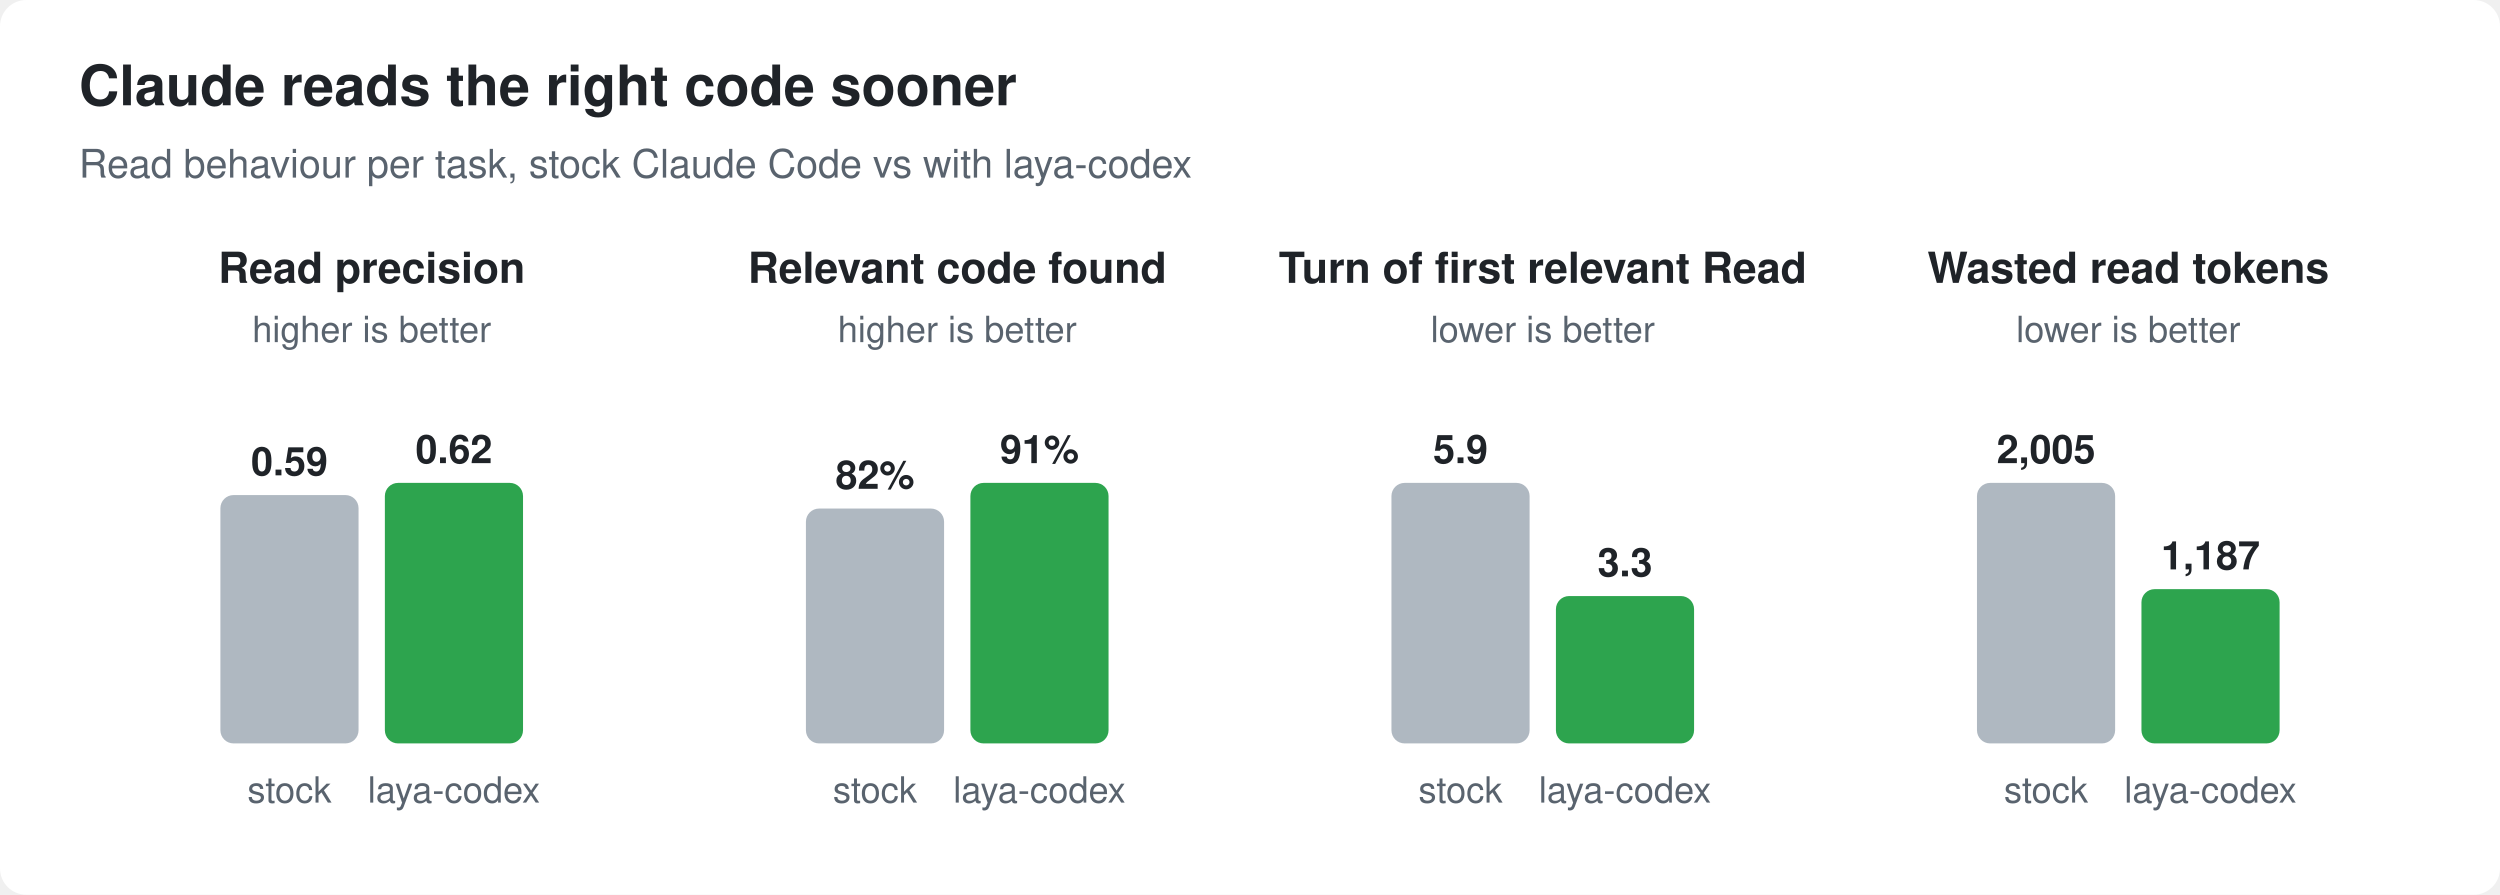
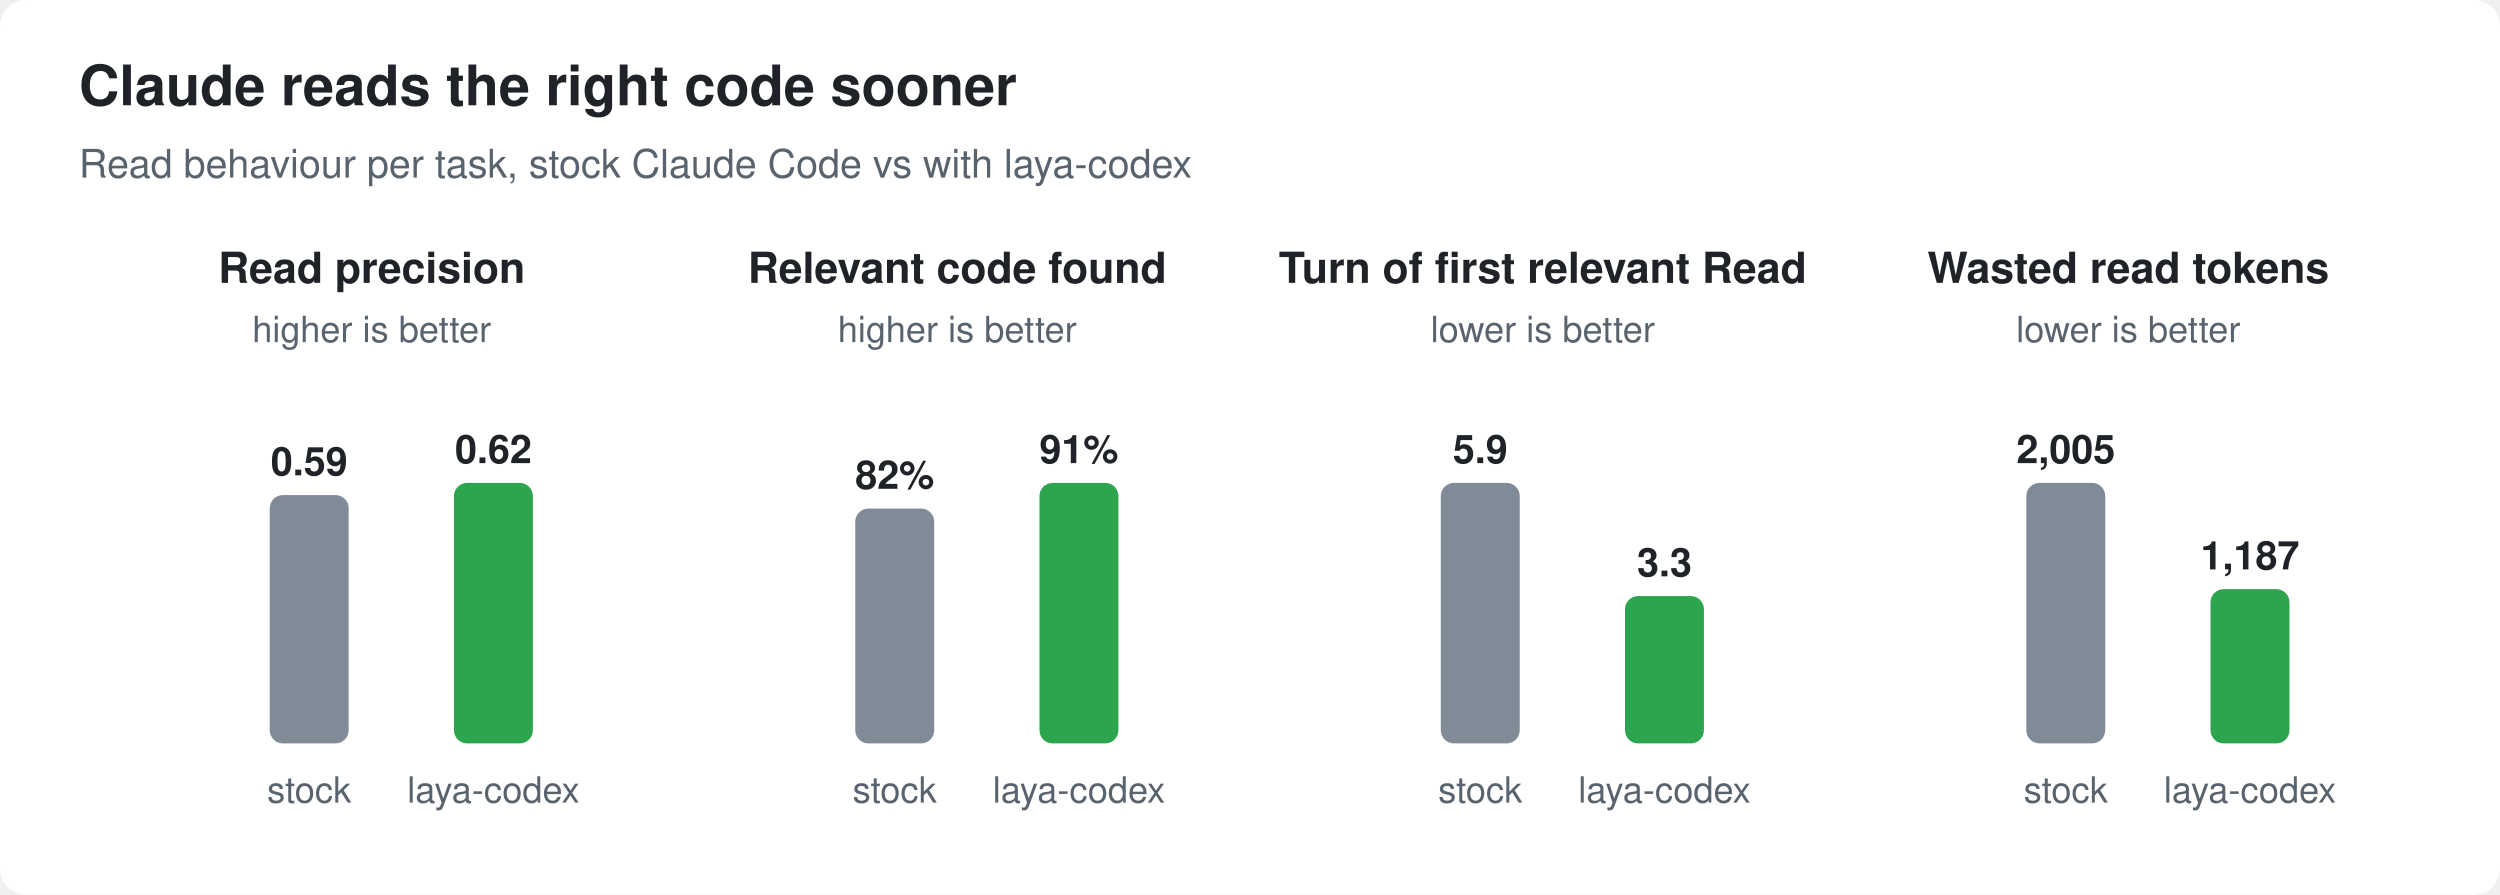
<svg xmlns="http://www.w3.org/2000/svg" width="760" height="272" viewBox="0 0 760 272" role="img" aria-label="laya-codex benchmark: read behaviour">
  <rect width="760" height="272" rx="8" fill="#ffffff" />
  <text x="24.0" y="32.0" font-family="-apple-system,BlinkMacSystemFont,'Segoe UI',Helvetica,Arial,sans-serif" font-size="17" fill="#1f2328" text-anchor="start" font-weight="600">Claude reads the right code sooner</text>
  <text x="24.0" y="54.0" font-family="-apple-system,BlinkMacSystemFont,'Segoe UI',Helvetica,Arial,sans-serif" font-size="12" fill="#59636e" text-anchor="start" font-weight="normal">Read behaviour per task, stock Claude Code vs with laya-codex</text>
  <text x="113.0" y="86.0" font-family="-apple-system,BlinkMacSystemFont,'Segoe UI',Helvetica,Arial,sans-serif" font-size="13" fill="#1f2328" text-anchor="middle" font-weight="600">Read precision</text>
  <text x="113.0" y="104.0" font-family="-apple-system,BlinkMacSystemFont,'Segoe UI',Helvetica,Arial,sans-serif" font-size="11" fill="#59636e" text-anchor="middle" font-weight="normal">higher is better</text>
-   <rect x="67.0" y="150.5" width="42" height="75.5" rx="4" fill="#afb8c1" />
-   <text x="88.0" y="144.5" font-family="-apple-system,BlinkMacSystemFont,'Segoe UI',Helvetica,Arial,sans-serif" font-size="12" fill="#1f2328" text-anchor="middle" font-weight="600">0.59</text>
-   <text x="88.0" y="244.0" font-family="-apple-system,BlinkMacSystemFont,'Segoe UI',Helvetica,Arial,sans-serif" font-size="11" fill="#59636e" text-anchor="middle" font-weight="normal">stock</text>
-   <rect x="117.0" y="146.8" width="42" height="79.2" rx="4" fill="#2da44e" />
-   <text x="138.0" y="140.8" font-family="-apple-system,BlinkMacSystemFont,'Segoe UI',Helvetica,Arial,sans-serif" font-size="12" fill="#1f2328" text-anchor="middle" font-weight="600">0.62</text>
-   <text x="138.0" y="244.0" font-family="-apple-system,BlinkMacSystemFont,'Segoe UI',Helvetica,Arial,sans-serif" font-size="11" fill="#59636e" text-anchor="middle" font-weight="normal">laya-codex</text>
+   <rect x="82.0" y="150.5" width="24" height="75.5" rx="4" fill="#818b98" />
+   <text x="94.0" y="144.5" font-family="-apple-system,BlinkMacSystemFont,'Segoe UI',Helvetica,Arial,sans-serif" font-size="12" fill="#1f2328" text-anchor="middle" font-weight="600">0.59</text>
+   <text x="94.0" y="244.0" font-family="-apple-system,BlinkMacSystemFont,'Segoe UI',Helvetica,Arial,sans-serif" font-size="11" fill="#59636e" text-anchor="middle" font-weight="normal">stock</text>
+   <rect x="138.0" y="146.8" width="24" height="79.2" rx="4" fill="#2da44e" />
+   <text x="150.0" y="140.8" font-family="-apple-system,BlinkMacSystemFont,'Segoe UI',Helvetica,Arial,sans-serif" font-size="12" fill="#1f2328" text-anchor="middle" font-weight="600">0.62</text>
+   <text x="150.0" y="244.0" font-family="-apple-system,BlinkMacSystemFont,'Segoe UI',Helvetica,Arial,sans-serif" font-size="11" fill="#59636e" text-anchor="middle" font-weight="normal">laya-codex</text>
  <text x="291.0" y="86.0" font-family="-apple-system,BlinkMacSystemFont,'Segoe UI',Helvetica,Arial,sans-serif" font-size="13" fill="#1f2328" text-anchor="middle" font-weight="600">Relevant code found</text>
  <text x="291.0" y="104.0" font-family="-apple-system,BlinkMacSystemFont,'Segoe UI',Helvetica,Arial,sans-serif" font-size="11" fill="#59636e" text-anchor="middle" font-weight="normal">higher is better</text>
-   <rect x="245.0" y="154.6" width="42" height="71.4" rx="4" fill="#afb8c1" />
-   <text x="266.0" y="148.6" font-family="-apple-system,BlinkMacSystemFont,'Segoe UI',Helvetica,Arial,sans-serif" font-size="12" fill="#1f2328" text-anchor="middle" font-weight="600">82%</text>
-   <text x="266.0" y="244.0" font-family="-apple-system,BlinkMacSystemFont,'Segoe UI',Helvetica,Arial,sans-serif" font-size="11" fill="#59636e" text-anchor="middle" font-weight="normal">stock</text>
-   <rect x="295.0" y="146.8" width="42" height="79.2" rx="4" fill="#2da44e" />
-   <text x="316.0" y="140.8" font-family="-apple-system,BlinkMacSystemFont,'Segoe UI',Helvetica,Arial,sans-serif" font-size="12" fill="#1f2328" text-anchor="middle" font-weight="600">91%</text>
-   <text x="316.0" y="244.0" font-family="-apple-system,BlinkMacSystemFont,'Segoe UI',Helvetica,Arial,sans-serif" font-size="11" fill="#59636e" text-anchor="middle" font-weight="normal">laya-codex</text>
+   <rect x="260.0" y="154.6" width="24" height="71.4" rx="4" fill="#818b98" />
+   <text x="272.0" y="148.6" font-family="-apple-system,BlinkMacSystemFont,'Segoe UI',Helvetica,Arial,sans-serif" font-size="12" fill="#1f2328" text-anchor="middle" font-weight="600">82%</text>
+   <text x="272.0" y="244.0" font-family="-apple-system,BlinkMacSystemFont,'Segoe UI',Helvetica,Arial,sans-serif" font-size="11" fill="#59636e" text-anchor="middle" font-weight="normal">stock</text>
+   <rect x="316.0" y="146.8" width="24" height="79.2" rx="4" fill="#2da44e" />
+   <text x="328.0" y="140.8" font-family="-apple-system,BlinkMacSystemFont,'Segoe UI',Helvetica,Arial,sans-serif" font-size="12" fill="#1f2328" text-anchor="middle" font-weight="600">91%</text>
+   <text x="328.0" y="244.0" font-family="-apple-system,BlinkMacSystemFont,'Segoe UI',Helvetica,Arial,sans-serif" font-size="11" fill="#59636e" text-anchor="middle" font-weight="normal">laya-codex</text>
  <text x="469.0" y="86.0" font-family="-apple-system,BlinkMacSystemFont,'Segoe UI',Helvetica,Arial,sans-serif" font-size="13" fill="#1f2328" text-anchor="middle" font-weight="600">Turn of first relevant Read</text>
  <text x="469.0" y="104.0" font-family="-apple-system,BlinkMacSystemFont,'Segoe UI',Helvetica,Arial,sans-serif" font-size="11" fill="#59636e" text-anchor="middle" font-weight="normal">lower is better</text>
-   <rect x="423.0" y="146.8" width="42" height="79.2" rx="4" fill="#afb8c1" />
-   <text x="444.0" y="140.8" font-family="-apple-system,BlinkMacSystemFont,'Segoe UI',Helvetica,Arial,sans-serif" font-size="12" fill="#1f2328" text-anchor="middle" font-weight="600">5.9</text>
-   <text x="444.0" y="244.0" font-family="-apple-system,BlinkMacSystemFont,'Segoe UI',Helvetica,Arial,sans-serif" font-size="11" fill="#59636e" text-anchor="middle" font-weight="normal">stock</text>
-   <rect x="473.0" y="181.2" width="42" height="44.8" rx="4" fill="#2da44e" />
-   <text x="494.0" y="175.2" font-family="-apple-system,BlinkMacSystemFont,'Segoe UI',Helvetica,Arial,sans-serif" font-size="12" fill="#1f2328" text-anchor="middle" font-weight="600">3.3</text>
-   <text x="494.0" y="244.0" font-family="-apple-system,BlinkMacSystemFont,'Segoe UI',Helvetica,Arial,sans-serif" font-size="11" fill="#59636e" text-anchor="middle" font-weight="normal">laya-codex</text>
+   <rect x="438.0" y="146.8" width="24" height="79.2" rx="4" fill="#818b98" />
+   <text x="450.0" y="140.8" font-family="-apple-system,BlinkMacSystemFont,'Segoe UI',Helvetica,Arial,sans-serif" font-size="12" fill="#1f2328" text-anchor="middle" font-weight="600">5.9</text>
+   <text x="450.0" y="244.0" font-family="-apple-system,BlinkMacSystemFont,'Segoe UI',Helvetica,Arial,sans-serif" font-size="11" fill="#59636e" text-anchor="middle" font-weight="normal">stock</text>
+   <rect x="494.0" y="181.2" width="24" height="44.8" rx="4" fill="#2da44e" />
+   <text x="506.0" y="175.2" font-family="-apple-system,BlinkMacSystemFont,'Segoe UI',Helvetica,Arial,sans-serif" font-size="12" fill="#1f2328" text-anchor="middle" font-weight="600">3.3</text>
+   <text x="506.0" y="244.0" font-family="-apple-system,BlinkMacSystemFont,'Segoe UI',Helvetica,Arial,sans-serif" font-size="11" fill="#59636e" text-anchor="middle" font-weight="normal">laya-codex</text>
  <text x="647.0" y="86.0" font-family="-apple-system,BlinkMacSystemFont,'Segoe UI',Helvetica,Arial,sans-serif" font-size="13" fill="#1f2328" text-anchor="middle" font-weight="600">Wasted read tokens</text>
  <text x="647.0" y="104.0" font-family="-apple-system,BlinkMacSystemFont,'Segoe UI',Helvetica,Arial,sans-serif" font-size="11" fill="#59636e" text-anchor="middle" font-weight="normal">lower is better</text>
-   <rect x="601.0" y="146.8" width="42" height="79.2" rx="4" fill="#afb8c1" />
-   <text x="622.0" y="140.8" font-family="-apple-system,BlinkMacSystemFont,'Segoe UI',Helvetica,Arial,sans-serif" font-size="12" fill="#1f2328" text-anchor="middle" font-weight="600">2,005</text>
-   <text x="622.0" y="244.0" font-family="-apple-system,BlinkMacSystemFont,'Segoe UI',Helvetica,Arial,sans-serif" font-size="11" fill="#59636e" text-anchor="middle" font-weight="normal">stock</text>
-   <rect x="651.0" y="179.1" width="42" height="46.9" rx="4" fill="#2da44e" />
-   <text x="672.0" y="173.1" font-family="-apple-system,BlinkMacSystemFont,'Segoe UI',Helvetica,Arial,sans-serif" font-size="12" fill="#1f2328" text-anchor="middle" font-weight="600">1,187</text>
-   <text x="672.0" y="244.0" font-family="-apple-system,BlinkMacSystemFont,'Segoe UI',Helvetica,Arial,sans-serif" font-size="11" fill="#59636e" text-anchor="middle" font-weight="normal">laya-codex</text>
+   <rect x="616.0" y="146.8" width="24" height="79.2" rx="4" fill="#818b98" />
+   <text x="628.0" y="140.8" font-family="-apple-system,BlinkMacSystemFont,'Segoe UI',Helvetica,Arial,sans-serif" font-size="12" fill="#1f2328" text-anchor="middle" font-weight="600">2,005</text>
+   <text x="628.0" y="244.0" font-family="-apple-system,BlinkMacSystemFont,'Segoe UI',Helvetica,Arial,sans-serif" font-size="11" fill="#59636e" text-anchor="middle" font-weight="normal">stock</text>
+   <rect x="672.0" y="179.1" width="24" height="46.9" rx="4" fill="#2da44e" />
+   <text x="684.0" y="173.1" font-family="-apple-system,BlinkMacSystemFont,'Segoe UI',Helvetica,Arial,sans-serif" font-size="12" fill="#1f2328" text-anchor="middle" font-weight="600">1,187</text>
+   <text x="684.0" y="244.0" font-family="-apple-system,BlinkMacSystemFont,'Segoe UI',Helvetica,Arial,sans-serif" font-size="11" fill="#59636e" text-anchor="middle" font-weight="normal">laya-codex</text>
</svg>
